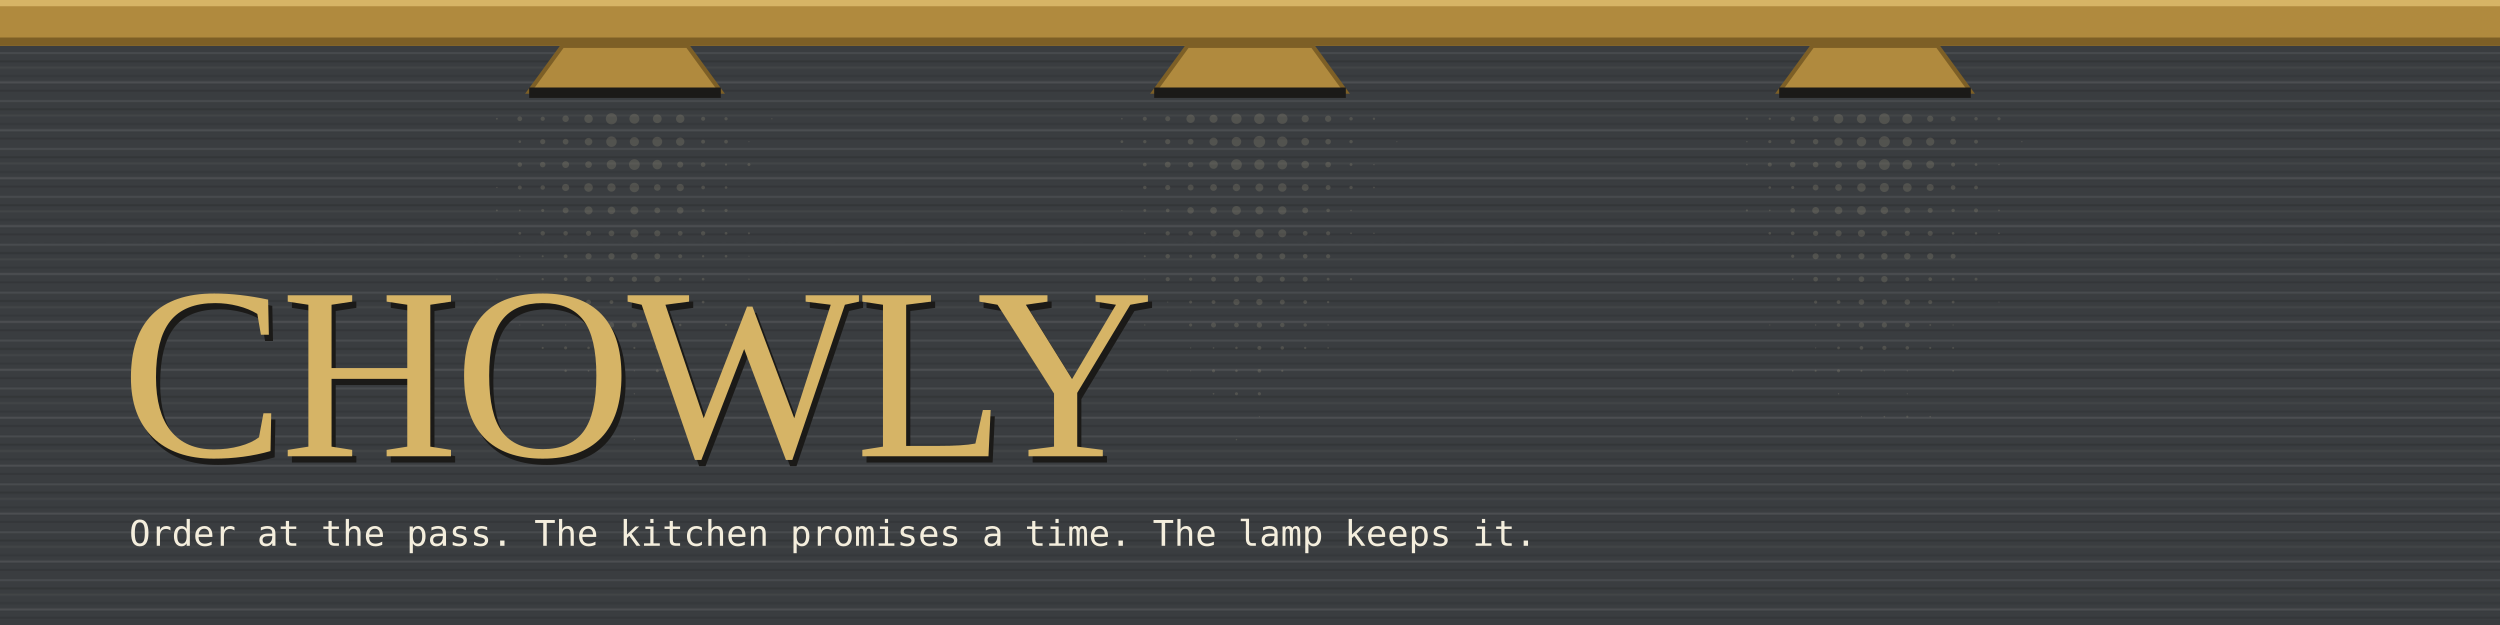
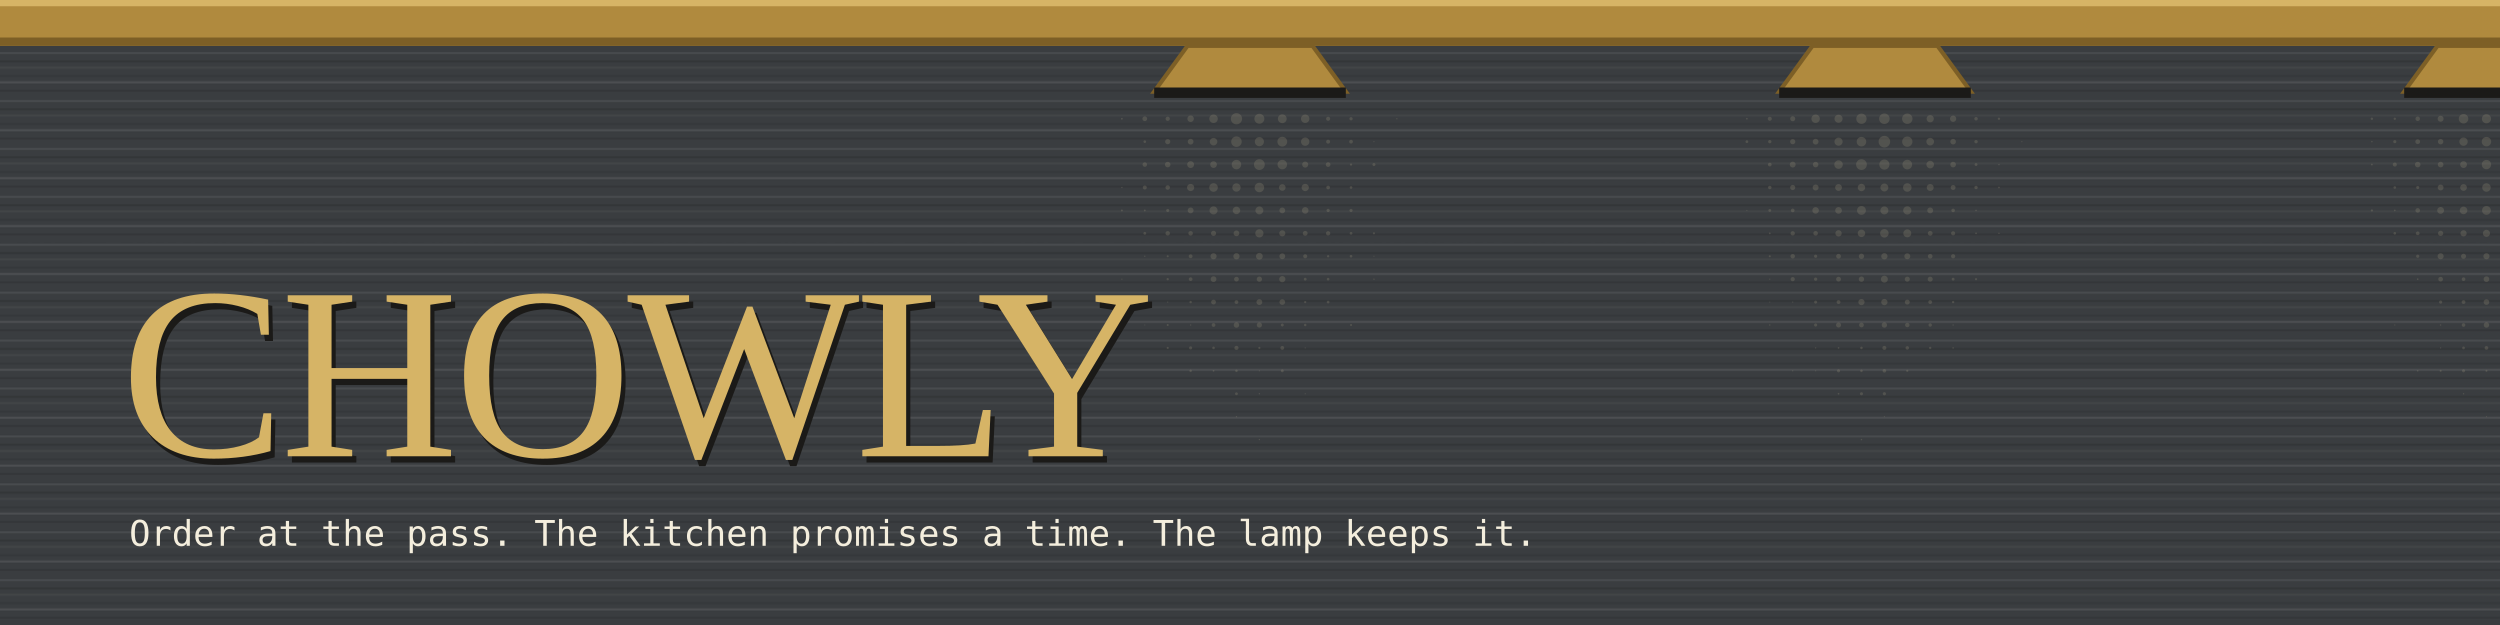
<svg xmlns="http://www.w3.org/2000/svg" viewBox="0 0 1200 300" width="1200" height="300" role="img" aria-labelledby="t d">
  <style>
  .pool { fill: #b8ad90; fill-opacity: 0.2; animation: warm 7s ease-in-out infinite alternate; }
  .p2 { animation-delay: -2.3s; } .p3 { animation-delay: -4.6s; }
  @keyframes warm { from { fill: #b8ad90; fill-opacity: 0.2; } to { fill: #f2a93b; fill-opacity: 0.6; } }
  @media (prefers-reduced-motion: reduce) { .pool { animation: none; fill: #f2a93b; fill-opacity: 0.55; } }
  .name { font-family: Fraunces, Georgia, "Times New Roman", serif; font-size: 118px; font-weight: 500; letter-spacing: -2px; }
  .line { font-family: "IBM Plex Mono", Menlo, Consolas, monospace; font-size: 17px; }
</style>
  <defs>
    <pattern id="steel" width="320" height="23" patternUnits="userSpaceOnUse">
      <rect width="320" height="23" fill="#3a3d40" />
      <path d="M0 2.5H320" stroke="#fff" stroke-opacity="0.07" />
      <path d="M0 6.5H320" stroke="#000" stroke-opacity="0.12" />
      <path d="M0 9.5H320" stroke="#fff" stroke-opacity="0.04" />
      <path d="M0 13.5H320" stroke="#000" stroke-opacity="0.08" />
      <path d="M0 16.5H320" stroke="#fff" stroke-opacity="0.09" />
      <path d="M0 20.5H320" stroke="#000" stroke-opacity="0.1" />
    </pattern>
  </defs>
  <rect width="1200" height="300" fill="url(#steel)" />
  <rect y="0" width="1200" height="22" fill="#b08a3e" />
  <rect y="0" width="1200" height="3" fill="#d6b466" />
  <rect y="18" width="1200" height="4" fill="#7d5f26" />
-   <path d="M 270 22 L 330 22 L 346 44 L 254 44 Z" fill="#b08a3e" stroke="#7d5f26" stroke-width="2" />
-   <rect x="254" y="42" width="92" height="5" fill="#1b1a18" />
-   <g class="pool p1">
-     <circle cx="238.5" cy="57.0" r="0.45" />
-     <circle cx="249.5" cy="57.0" r="1.14" />
-     <circle cx="260.5" cy="57.0" r="1.02" />
-     <circle cx="271.5" cy="57.0" r="1.56" />
-     <circle cx="282.5" cy="57.0" r="2.04" />
-     <circle cx="293.5" cy="57.0" r="2.70" />
-     <circle cx="304.5" cy="57.0" r="2.39" />
-     <circle cx="315.5" cy="57.0" r="2.11" />
-     <circle cx="326.5" cy="57.0" r="2.02" />
-     <circle cx="337.5" cy="57.0" r="0.98" />
-     <circle cx="348.5" cy="57.0" r="0.79" />
-     <circle cx="370.5" cy="57.0" r="0.31" />
-     <circle cx="249.5" cy="68.0" r="0.64" />
-     <circle cx="260.5" cy="68.0" r="1.24" />
-     <circle cx="271.5" cy="68.0" r="1.38" />
-     <circle cx="282.5" cy="68.0" r="1.81" />
-     <circle cx="293.5" cy="68.0" r="2.52" />
-     <circle cx="304.5" cy="68.0" r="2.19" />
-     <circle cx="315.5" cy="68.0" r="2.35" />
-     <circle cx="326.5" cy="68.0" r="2.00" />
-     <circle cx="337.5" cy="68.0" r="0.95" />
-     <circle cx="348.5" cy="68.0" r="0.90" />
-     <circle cx="359.5" cy="68.0" r="0.29" />
-     <circle cx="249.5" cy="79.0" r="1.08" />
-     <circle cx="260.5" cy="79.0" r="1.33" />
-     <circle cx="271.5" cy="79.0" r="1.66" />
-     <circle cx="282.5" cy="79.0" r="1.61" />
-     <circle cx="293.5" cy="79.0" r="2.27" />
-     <circle cx="304.5" cy="79.0" r="2.59" />
-     <circle cx="315.5" cy="79.0" r="2.28" />
-     <circle cx="326.5" cy="79.0" r="1.46" />
-     <circle cx="337.5" cy="79.0" r="1.13" />
-     <circle cx="348.5" cy="79.0" r="0.53" />
-     <circle cx="359.5" cy="79.0" r="0.72" />
-     <circle cx="238.5" cy="90.0" r="0.33" />
-     <circle cx="249.5" cy="90.0" r="0.96" />
-     <circle cx="260.5" cy="90.0" r="1.08" />
-     <circle cx="271.5" cy="90.0" r="1.73" />
-     <circle cx="282.5" cy="90.0" r="2.06" />
-     <circle cx="293.5" cy="90.0" r="2.00" />
-     <circle cx="304.5" cy="90.0" r="2.28" />
-     <circle cx="315.5" cy="90.0" r="1.59" />
-     <circle cx="326.5" cy="90.0" r="1.75" />
-     <circle cx="337.5" cy="90.0" r="0.90" />
-     <circle cx="348.5" cy="90.0" r="0.64" />
-     <circle cx="238.5" cy="101.0" r="0.46" />
-     <circle cx="249.5" cy="101.0" r="0.45" />
-     <circle cx="260.5" cy="101.0" r="0.74" />
-     <circle cx="271.5" cy="101.0" r="1.40" />
-     <circle cx="282.5" cy="101.0" r="1.93" />
-     <circle cx="293.5" cy="101.0" r="1.80" />
-     <circle cx="304.5" cy="101.0" r="1.90" />
-     <circle cx="315.5" cy="101.0" r="1.39" />
-     <circle cx="326.5" cy="101.0" r="1.58" />
-     <circle cx="337.5" cy="101.0" r="0.78" />
-     <circle cx="348.5" cy="101.0" r="0.76" />
-     <circle cx="249.5" cy="112.0" r="0.67" />
-     <circle cx="260.5" cy="112.0" r="1.07" />
-     <circle cx="271.5" cy="112.0" r="1.09" />
-     <circle cx="282.5" cy="112.0" r="1.23" />
-     <circle cx="293.5" cy="112.0" r="1.38" />
-     <circle cx="304.5" cy="112.0" r="1.97" />
-     <circle cx="315.5" cy="112.0" r="1.47" />
-     <circle cx="326.5" cy="112.0" r="1.16" />
-     <circle cx="337.5" cy="112.0" r="1.04" />
-     <circle cx="348.5" cy="112.0" r="0.66" />
-     <circle cx="359.5" cy="112.0" r="0.50" />
-     <circle cx="249.5" cy="123.0" r="0.33" />
-     <circle cx="260.5" cy="123.0" r="0.48" />
-     <circle cx="271.5" cy="123.0" r="0.92" />
-     <circle cx="282.5" cy="123.0" r="1.48" />
-     <circle cx="293.5" cy="123.0" r="1.51" />
-     <circle cx="304.5" cy="123.0" r="1.63" />
-     <circle cx="315.5" cy="123.0" r="1.40" />
-     <circle cx="326.5" cy="123.0" r="0.97" />
-     <circle cx="337.5" cy="123.0" r="0.55" />
-     <circle cx="348.5" cy="123.0" r="0.63" />
-     <circle cx="359.5" cy="123.0" r="0.27" />
-     <circle cx="238.5" cy="134.0" r="0.29" />
-     <circle cx="260.5" cy="134.0" r="0.55" />
-     <circle cx="271.5" cy="134.0" r="0.89" />
-     <circle cx="282.5" cy="134.0" r="1.38" />
-     <circle cx="293.5" cy="134.0" r="1.14" />
-     <circle cx="304.5" cy="134.0" r="1.27" />
-     <circle cx="315.5" cy="134.0" r="1.50" />
-     <circle cx="326.5" cy="134.0" r="0.68" />
-     <circle cx="337.5" cy="134.0" r="0.64" />
-     <circle cx="359.5" cy="134.0" r="0.34" />
-     <circle cx="260.5" cy="145.0" r="0.29" />
-     <circle cx="271.5" cy="145.0" r="0.58" />
-     <circle cx="282.5" cy="145.0" r="1.16" />
-     <circle cx="293.5" cy="145.0" r="0.91" />
-     <circle cx="304.5" cy="145.0" r="1.40" />
-     <circle cx="315.5" cy="145.0" r="1.36" />
-     <circle cx="326.5" cy="145.0" r="0.53" />
-     <circle cx="337.5" cy="145.0" r="0.65" />
-     <circle cx="249.5" cy="156.0" r="0.26" />
-     <circle cx="260.5" cy="156.0" r="0.49" />
-     <circle cx="271.5" cy="156.0" r="0.33" />
-     <circle cx="282.5" cy="156.0" r="0.90" />
-     <circle cx="293.5" cy="156.0" r="1.31" />
-     <circle cx="304.5" cy="156.0" r="1.25" />
-     <circle cx="315.5" cy="156.0" r="0.71" />
-     <circle cx="326.5" cy="156.0" r="0.60" />
-     <circle cx="348.5" cy="156.0" r="0.49" />
-     <circle cx="260.5" cy="167.0" r="0.51" />
-     <circle cx="271.5" cy="167.0" r="0.75" />
-     <circle cx="282.5" cy="167.0" r="0.63" />
-     <circle cx="293.5" cy="167.0" r="0.99" />
-     <circle cx="304.5" cy="167.0" r="0.52" />
-     <circle cx="315.5" cy="167.0" r="0.92" />
-     <circle cx="326.5" cy="167.0" r="0.28" />
-     <circle cx="271.5" cy="178.0" r="0.59" />
-     <circle cx="282.5" cy="178.0" r="0.43" />
-     <circle cx="293.5" cy="178.0" r="0.60" />
-     <circle cx="304.5" cy="178.0" r="0.27" />
-     <circle cx="315.5" cy="178.0" r="0.69" />
-     <circle cx="293.5" cy="189.0" r="0.68" />
-     <circle cx="304.5" cy="189.0" r="0.33" />
-     <circle cx="326.5" cy="189.0" r="0.28" />
-     <circle cx="293.5" cy="200.0" r="0.33" />
-     <circle cx="304.5" cy="211.0" r="0.32" />
-   </g>
  <path d="M 570 22 L 630 22 L 646 44 L 554 44 Z" fill="#b08a3e" stroke="#7d5f26" stroke-width="2" />
  <rect x="554" y="42" width="92" height="5" fill="#1b1a18" />
-   <g class="pool p2">
-     <circle cx="538.5" cy="57.0" r="0.41" />
-     <circle cx="549.5" cy="57.0" r="0.97" />
-     <circle cx="560.5" cy="57.0" r="1.21" />
-     <circle cx="571.5" cy="57.0" r="2.02" />
-     <circle cx="582.5" cy="57.0" r="1.94" />
-     <circle cx="593.5" cy="57.0" r="2.48" />
-     <circle cx="604.5" cy="57.0" r="2.53" />
-     <circle cx="615.5" cy="57.0" r="2.50" />
-     <circle cx="626.5" cy="57.0" r="1.74" />
-     <circle cx="637.5" cy="57.0" r="1.51" />
-     <circle cx="648.5" cy="57.0" r="0.84" />
-     <circle cx="659.5" cy="57.0" r="0.56" />
-     <circle cx="538.5" cy="68.0" r="0.66" />
-     <circle cx="549.5" cy="68.0" r="0.80" />
-     <circle cx="560.5" cy="68.0" r="1.25" />
-     <circle cx="571.5" cy="68.0" r="1.39" />
-     <circle cx="582.5" cy="68.0" r="1.95" />
-     <circle cx="593.5" cy="68.0" r="2.29" />
-     <circle cx="604.5" cy="68.0" r="2.78" />
-     <circle cx="615.5" cy="68.0" r="2.47" />
-     <circle cx="626.5" cy="68.0" r="1.84" />
-     <circle cx="637.5" cy="68.0" r="1.34" />
-     <circle cx="648.5" cy="68.0" r="0.82" />
-     <circle cx="670.5" cy="68.0" r="0.28" />
-     <circle cx="549.5" cy="79.0" r="0.89" />
-     <circle cx="560.5" cy="79.0" r="1.41" />
-     <circle cx="571.5" cy="79.0" r="1.33" />
-     <circle cx="582.5" cy="79.0" r="2.04" />
-     <circle cx="593.5" cy="79.0" r="2.58" />
-     <circle cx="604.5" cy="79.0" r="2.43" />
-     <circle cx="615.5" cy="79.0" r="2.31" />
-     <circle cx="626.5" cy="79.0" r="1.82" />
-     <circle cx="637.5" cy="79.0" r="1.35" />
-     <circle cx="648.5" cy="79.0" r="0.69" />
-     <circle cx="659.5" cy="79.0" r="0.36" />
-     <circle cx="549.5" cy="90.0" r="0.84" />
-     <circle cx="560.5" cy="90.0" r="1.23" />
-     <circle cx="571.5" cy="90.0" r="1.43" />
-     <circle cx="582.5" cy="90.0" r="1.64" />
-     <circle cx="593.5" cy="90.0" r="1.78" />
-     <circle cx="604.5" cy="90.0" r="1.90" />
-     <circle cx="615.5" cy="90.0" r="2.04" />
-     <circle cx="626.5" cy="90.0" r="1.67" />
-     <circle cx="637.5" cy="90.0" r="1.18" />
-     <circle cx="648.5" cy="90.0" r="0.82" />
-     <circle cx="659.5" cy="90.0" r="0.43" />
-     <circle cx="538.5" cy="101.0" r="0.27" />
-     <circle cx="549.5" cy="101.0" r="0.68" />
-     <circle cx="560.5" cy="101.0" r="0.89" />
-     <circle cx="571.5" cy="101.0" r="1.57" />
-     <circle cx="582.5" cy="101.0" r="1.61" />
-     <circle cx="593.5" cy="101.0" r="2.12" />
-     <circle cx="604.5" cy="101.0" r="1.91" />
-     <circle cx="615.5" cy="101.0" r="1.97" />
-     <circle cx="626.5" cy="101.0" r="1.41" />
-     <circle cx="637.5" cy="101.0" r="0.86" />
-     <circle cx="648.5" cy="101.0" r="0.39" />
-     <circle cx="549.5" cy="112.0" r="0.45" />
-     <circle cx="560.5" cy="112.0" r="1.04" />
-     <circle cx="571.5" cy="112.0" r="1.10" />
-     <circle cx="582.5" cy="112.0" r="1.53" />
-     <circle cx="593.5" cy="112.0" r="1.79" />
-     <circle cx="604.5" cy="112.0" r="2.04" />
-     <circle cx="615.5" cy="112.0" r="1.91" />
-     <circle cx="626.5" cy="112.0" r="1.15" />
-     <circle cx="637.5" cy="112.0" r="0.99" />
-     <circle cx="648.5" cy="112.0" r="0.44" />
-     <circle cx="659.5" cy="112.0" r="0.36" />
-     <circle cx="549.5" cy="123.0" r="0.48" />
-     <circle cx="560.5" cy="123.0" r="1.08" />
-     <circle cx="571.5" cy="123.0" r="0.77" />
-     <circle cx="582.5" cy="123.0" r="1.15" />
-     <circle cx="593.5" cy="123.0" r="1.28" />
-     <circle cx="604.5" cy="123.0" r="1.52" />
-     <circle cx="615.5" cy="123.0" r="1.43" />
-     <circle cx="626.5" cy="123.0" r="1.12" />
-     <circle cx="637.5" cy="123.0" r="1.01" />
-     <circle cx="549.5" cy="134.0" r="0.30" />
-     <circle cx="560.5" cy="134.0" r="1.01" />
-     <circle cx="571.5" cy="134.0" r="0.79" />
-     <circle cx="582.5" cy="134.0" r="1.16" />
-     <circle cx="593.5" cy="134.0" r="1.29" />
-     <circle cx="604.5" cy="134.0" r="1.67" />
-     <circle cx="615.5" cy="134.0" r="1.22" />
-     <circle cx="626.5" cy="134.0" r="1.21" />
-     <circle cx="637.5" cy="134.0" r="0.69" />
-     <circle cx="648.5" cy="134.0" r="0.52" />
-     <circle cx="549.5" cy="145.0" r="0.26" />
+   <g class="pool p1">
+     <circle cx="538.5" cy="57.0" r="0.45" />
+     <circle cx="549.5" cy="57.0" r="1.14" />
+     <circle cx="560.5" cy="57.0" r="1.02" />
+     <circle cx="571.5" cy="57.0" r="1.56" />
+     <circle cx="582.5" cy="57.0" r="2.04" />
+     <circle cx="593.5" cy="57.0" r="2.70" />
+     <circle cx="604.5" cy="57.0" r="2.39" />
+     <circle cx="615.5" cy="57.0" r="2.11" />
+     <circle cx="626.5" cy="57.0" r="2.02" />
+     <circle cx="637.5" cy="57.0" r="0.98" />
+     <circle cx="648.5" cy="57.0" r="0.79" />
+     <circle cx="670.5" cy="57.0" r="0.31" />
+     <circle cx="549.5" cy="68.0" r="0.64" />
+     <circle cx="560.5" cy="68.0" r="1.24" />
+     <circle cx="571.5" cy="68.0" r="1.38" />
+     <circle cx="582.5" cy="68.0" r="1.81" />
+     <circle cx="593.5" cy="68.0" r="2.52" />
+     <circle cx="604.5" cy="68.0" r="2.19" />
+     <circle cx="615.5" cy="68.0" r="2.35" />
+     <circle cx="626.5" cy="68.0" r="2.00" />
+     <circle cx="637.5" cy="68.0" r="0.95" />
+     <circle cx="648.5" cy="68.0" r="0.90" />
+     <circle cx="659.5" cy="68.0" r="0.29" />
+     <circle cx="549.5" cy="79.0" r="1.08" />
+     <circle cx="560.5" cy="79.0" r="1.33" />
+     <circle cx="571.5" cy="79.0" r="1.66" />
+     <circle cx="582.5" cy="79.0" r="1.61" />
+     <circle cx="593.5" cy="79.0" r="2.27" />
+     <circle cx="604.5" cy="79.0" r="2.59" />
+     <circle cx="615.5" cy="79.0" r="2.28" />
+     <circle cx="626.5" cy="79.0" r="1.46" />
+     <circle cx="637.5" cy="79.0" r="1.13" />
+     <circle cx="648.5" cy="79.0" r="0.53" />
+     <circle cx="659.5" cy="79.0" r="0.72" />
+     <circle cx="538.5" cy="90.0" r="0.33" />
+     <circle cx="549.5" cy="90.0" r="0.96" />
+     <circle cx="560.5" cy="90.0" r="1.08" />
+     <circle cx="571.5" cy="90.0" r="1.73" />
+     <circle cx="582.5" cy="90.0" r="2.06" />
+     <circle cx="593.5" cy="90.0" r="2.00" />
+     <circle cx="604.5" cy="90.0" r="2.28" />
+     <circle cx="615.5" cy="90.0" r="1.59" />
+     <circle cx="626.5" cy="90.0" r="1.75" />
+     <circle cx="637.5" cy="90.0" r="0.90" />
+     <circle cx="648.5" cy="90.0" r="0.64" />
+     <circle cx="538.5" cy="101.0" r="0.46" />
+     <circle cx="549.5" cy="101.0" r="0.45" />
+     <circle cx="560.5" cy="101.0" r="0.74" />
+     <circle cx="571.5" cy="101.0" r="1.40" />
+     <circle cx="582.5" cy="101.0" r="1.93" />
+     <circle cx="593.5" cy="101.0" r="1.80" />
+     <circle cx="604.5" cy="101.0" r="1.90" />
+     <circle cx="615.5" cy="101.0" r="1.39" />
+     <circle cx="626.5" cy="101.0" r="1.58" />
+     <circle cx="637.5" cy="101.0" r="0.78" />
+     <circle cx="648.5" cy="101.0" r="0.76" />
+     <circle cx="549.5" cy="112.0" r="0.67" />
+     <circle cx="560.5" cy="112.0" r="1.07" />
+     <circle cx="571.5" cy="112.0" r="1.09" />
+     <circle cx="582.5" cy="112.0" r="1.23" />
+     <circle cx="593.5" cy="112.0" r="1.38" />
+     <circle cx="604.5" cy="112.0" r="1.97" />
+     <circle cx="615.5" cy="112.0" r="1.47" />
+     <circle cx="626.5" cy="112.0" r="1.16" />
+     <circle cx="637.5" cy="112.0" r="1.04" />
+     <circle cx="648.5" cy="112.0" r="0.66" />
+     <circle cx="659.5" cy="112.0" r="0.50" />
+     <circle cx="549.5" cy="123.0" r="0.33" />
+     <circle cx="560.5" cy="123.0" r="0.48" />
+     <circle cx="571.5" cy="123.0" r="0.92" />
+     <circle cx="582.5" cy="123.0" r="1.48" />
+     <circle cx="593.5" cy="123.0" r="1.51" />
+     <circle cx="604.5" cy="123.0" r="1.63" />
+     <circle cx="615.5" cy="123.0" r="1.40" />
+     <circle cx="626.5" cy="123.0" r="0.97" />
+     <circle cx="637.5" cy="123.0" r="0.55" />
+     <circle cx="648.5" cy="123.0" r="0.63" />
+     <circle cx="659.5" cy="123.0" r="0.27" />
+     <circle cx="538.5" cy="134.0" r="0.29" />
+     <circle cx="560.5" cy="134.0" r="0.55" />
+     <circle cx="571.5" cy="134.0" r="0.89" />
+     <circle cx="582.5" cy="134.0" r="1.38" />
+     <circle cx="593.5" cy="134.0" r="1.14" />
+     <circle cx="604.5" cy="134.0" r="1.27" />
+     <circle cx="615.5" cy="134.0" r="1.50" />
+     <circle cx="626.5" cy="134.0" r="0.68" />
+     <circle cx="637.5" cy="134.0" r="0.64" />
+     <circle cx="659.5" cy="134.0" r="0.34" />
    <circle cx="560.5" cy="145.0" r="0.29" />
-     <circle cx="571.5" cy="145.0" r="0.72" />
-     <circle cx="582.5" cy="145.0" r="0.93" />
-     <circle cx="593.5" cy="145.0" r="1.50" />
-     <circle cx="604.5" cy="145.0" r="1.52" />
-     <circle cx="615.5" cy="145.0" r="1.19" />
-     <circle cx="626.5" cy="145.0" r="0.92" />
-     <circle cx="637.5" cy="145.0" r="0.56" />
-     <circle cx="549.5" cy="156.0" r="0.35" />
-     <circle cx="571.5" cy="156.0" r="0.76" />
-     <circle cx="582.5" cy="156.0" r="1.21" />
-     <circle cx="593.5" cy="156.0" r="1.14" />
-     <circle cx="604.5" cy="156.0" r="1.29" />
-     <circle cx="615.5" cy="156.0" r="1.07" />
-     <circle cx="626.5" cy="156.0" r="0.82" />
-     <circle cx="637.5" cy="156.0" r="0.33" />
-     <circle cx="571.5" cy="167.0" r="0.32" />
-     <circle cx="582.5" cy="167.0" r="0.41" />
-     <circle cx="593.5" cy="167.0" r="0.61" />
-     <circle cx="604.5" cy="167.0" r="0.96" />
-     <circle cx="615.5" cy="167.0" r="0.84" />
-     <circle cx="626.5" cy="167.0" r="0.56" />
-     <circle cx="637.5" cy="167.0" r="0.38" />
-     <circle cx="560.5" cy="178.0" r="0.31" />
-     <circle cx="571.5" cy="178.0" r="0.27" />
-     <circle cx="582.5" cy="178.0" r="0.75" />
-     <circle cx="593.5" cy="178.0" r="0.61" />
-     <circle cx="604.5" cy="178.0" r="0.86" />
-     <circle cx="615.5" cy="178.0" r="0.52" />
-     <circle cx="582.5" cy="189.0" r="0.42" />
-     <circle cx="593.5" cy="189.0" r="0.74" />
-     <circle cx="604.5" cy="189.0" r="0.77" />
-     <circle cx="604.5" cy="200.0" r="0.27" />
-     <circle cx="593.5" cy="211.0" r="0.37" />
+     <circle cx="571.5" cy="145.0" r="0.58" />
+     <circle cx="582.5" cy="145.0" r="1.16" />
+     <circle cx="593.5" cy="145.0" r="0.91" />
+     <circle cx="604.5" cy="145.0" r="1.40" />
+     <circle cx="615.5" cy="145.0" r="1.36" />
+     <circle cx="626.5" cy="145.0" r="0.53" />
+     <circle cx="637.5" cy="145.0" r="0.65" />
+     <circle cx="549.5" cy="156.0" r="0.26" />
+     <circle cx="560.5" cy="156.0" r="0.49" />
+     <circle cx="571.5" cy="156.0" r="0.33" />
+     <circle cx="582.5" cy="156.0" r="0.90" />
+     <circle cx="593.5" cy="156.0" r="1.31" />
+     <circle cx="604.5" cy="156.0" r="1.25" />
+     <circle cx="615.5" cy="156.0" r="0.71" />
+     <circle cx="626.5" cy="156.0" r="0.60" />
+     <circle cx="648.5" cy="156.0" r="0.49" />
+     <circle cx="560.5" cy="167.0" r="0.51" />
+     <circle cx="571.5" cy="167.0" r="0.75" />
+     <circle cx="582.5" cy="167.0" r="0.63" />
+     <circle cx="593.5" cy="167.0" r="0.99" />
+     <circle cx="604.5" cy="167.0" r="0.52" />
+     <circle cx="615.5" cy="167.0" r="0.92" />
+     <circle cx="626.5" cy="167.0" r="0.28" />
+     <circle cx="571.5" cy="178.0" r="0.59" />
+     <circle cx="582.5" cy="178.0" r="0.43" />
+     <circle cx="593.5" cy="178.0" r="0.60" />
+     <circle cx="604.5" cy="178.0" r="0.27" />
+     <circle cx="615.5" cy="178.0" r="0.69" />
+     <circle cx="593.5" cy="189.0" r="0.68" />
+     <circle cx="604.5" cy="189.0" r="0.33" />
+     <circle cx="626.5" cy="189.0" r="0.28" />
+     <circle cx="593.5" cy="200.0" r="0.33" />
+     <circle cx="604.5" cy="211.0" r="0.32" />
  </g>
  <path d="M 870 22 L 930 22 L 946 44 L 854 44 Z" fill="#b08a3e" stroke="#7d5f26" stroke-width="2" />
  <rect x="854" y="42" width="92" height="5" fill="#1b1a18" />
+   <g class="pool p2">
+     <circle cx="838.5" cy="57.0" r="0.41" />
+     <circle cx="849.5" cy="57.0" r="0.97" />
+     <circle cx="860.5" cy="57.0" r="1.21" />
+     <circle cx="871.5" cy="57.0" r="2.02" />
+     <circle cx="882.5" cy="57.0" r="1.94" />
+     <circle cx="893.5" cy="57.0" r="2.48" />
+     <circle cx="904.5" cy="57.0" r="2.53" />
+     <circle cx="915.5" cy="57.0" r="2.50" />
+     <circle cx="926.5" cy="57.0" r="1.74" />
+     <circle cx="937.5" cy="57.0" r="1.51" />
+     <circle cx="948.5" cy="57.0" r="0.84" />
+     <circle cx="959.5" cy="57.0" r="0.56" />
+     <circle cx="838.5" cy="68.0" r="0.66" />
+     <circle cx="849.5" cy="68.0" r="0.80" />
+     <circle cx="860.5" cy="68.0" r="1.25" />
+     <circle cx="871.5" cy="68.0" r="1.39" />
+     <circle cx="882.5" cy="68.0" r="1.95" />
+     <circle cx="893.5" cy="68.0" r="2.29" />
+     <circle cx="904.5" cy="68.0" r="2.78" />
+     <circle cx="915.5" cy="68.0" r="2.47" />
+     <circle cx="926.5" cy="68.0" r="1.84" />
+     <circle cx="937.5" cy="68.0" r="1.34" />
+     <circle cx="948.5" cy="68.0" r="0.82" />
+     <circle cx="970.5" cy="68.0" r="0.28" />
+     <circle cx="849.5" cy="79.0" r="0.89" />
+     <circle cx="860.5" cy="79.0" r="1.41" />
+     <circle cx="871.5" cy="79.0" r="1.33" />
+     <circle cx="882.5" cy="79.0" r="2.04" />
+     <circle cx="893.5" cy="79.0" r="2.58" />
+     <circle cx="904.5" cy="79.0" r="2.43" />
+     <circle cx="915.5" cy="79.0" r="2.31" />
+     <circle cx="926.5" cy="79.0" r="1.82" />
+     <circle cx="937.5" cy="79.0" r="1.35" />
+     <circle cx="948.5" cy="79.0" r="0.69" />
+     <circle cx="959.5" cy="79.0" r="0.36" />
+     <circle cx="849.5" cy="90.0" r="0.84" />
+     <circle cx="860.5" cy="90.0" r="1.23" />
+     <circle cx="871.5" cy="90.0" r="1.43" />
+     <circle cx="882.5" cy="90.0" r="1.64" />
+     <circle cx="893.5" cy="90.0" r="1.78" />
+     <circle cx="904.5" cy="90.0" r="1.90" />
+     <circle cx="915.5" cy="90.0" r="2.04" />
+     <circle cx="926.5" cy="90.0" r="1.67" />
+     <circle cx="937.5" cy="90.0" r="1.18" />
+     <circle cx="948.5" cy="90.0" r="0.82" />
+     <circle cx="959.5" cy="90.0" r="0.43" />
+     <circle cx="838.5" cy="101.0" r="0.27" />
+     <circle cx="849.5" cy="101.0" r="0.68" />
+     <circle cx="860.5" cy="101.0" r="0.89" />
+     <circle cx="871.5" cy="101.0" r="1.57" />
+     <circle cx="882.5" cy="101.0" r="1.61" />
+     <circle cx="893.5" cy="101.0" r="2.12" />
+     <circle cx="904.5" cy="101.0" r="1.91" />
+     <circle cx="915.5" cy="101.0" r="1.97" />
+     <circle cx="926.5" cy="101.0" r="1.41" />
+     <circle cx="937.5" cy="101.0" r="0.86" />
+     <circle cx="948.5" cy="101.0" r="0.39" />
+     <circle cx="849.5" cy="112.0" r="0.45" />
+     <circle cx="860.5" cy="112.0" r="1.04" />
+     <circle cx="871.5" cy="112.0" r="1.10" />
+     <circle cx="882.5" cy="112.0" r="1.53" />
+     <circle cx="893.5" cy="112.0" r="1.79" />
+     <circle cx="904.5" cy="112.0" r="2.04" />
+     <circle cx="915.5" cy="112.0" r="1.91" />
+     <circle cx="926.5" cy="112.0" r="1.15" />
+     <circle cx="937.5" cy="112.0" r="0.99" />
+     <circle cx="948.5" cy="112.0" r="0.44" />
+     <circle cx="959.5" cy="112.0" r="0.36" />
+     <circle cx="849.5" cy="123.0" r="0.48" />
+     <circle cx="860.5" cy="123.0" r="1.08" />
+     <circle cx="871.5" cy="123.0" r="0.77" />
+     <circle cx="882.5" cy="123.0" r="1.15" />
+     <circle cx="893.5" cy="123.0" r="1.28" />
+     <circle cx="904.5" cy="123.0" r="1.52" />
+     <circle cx="915.5" cy="123.0" r="1.43" />
+     <circle cx="926.5" cy="123.0" r="1.12" />
+     <circle cx="937.5" cy="123.0" r="1.01" />
+     <circle cx="849.5" cy="134.0" r="0.30" />
+     <circle cx="860.5" cy="134.0" r="1.01" />
+     <circle cx="871.5" cy="134.0" r="0.79" />
+     <circle cx="882.5" cy="134.0" r="1.16" />
+     <circle cx="893.5" cy="134.0" r="1.29" />
+     <circle cx="904.5" cy="134.0" r="1.67" />
+     <circle cx="915.5" cy="134.0" r="1.22" />
+     <circle cx="926.5" cy="134.0" r="1.21" />
+     <circle cx="937.5" cy="134.0" r="0.69" />
+     <circle cx="948.5" cy="134.0" r="0.52" />
+     <circle cx="849.5" cy="145.0" r="0.26" />
+     <circle cx="860.5" cy="145.0" r="0.29" />
+     <circle cx="871.5" cy="145.0" r="0.72" />
+     <circle cx="882.5" cy="145.0" r="0.93" />
+     <circle cx="893.5" cy="145.0" r="1.50" />
+     <circle cx="904.5" cy="145.0" r="1.52" />
+     <circle cx="915.5" cy="145.0" r="1.19" />
+     <circle cx="926.5" cy="145.0" r="0.92" />
+     <circle cx="937.5" cy="145.0" r="0.56" />
+     <circle cx="849.5" cy="156.0" r="0.35" />
+     <circle cx="871.5" cy="156.0" r="0.76" />
+     <circle cx="882.5" cy="156.0" r="1.21" />
+     <circle cx="893.5" cy="156.0" r="1.14" />
+     <circle cx="904.5" cy="156.0" r="1.29" />
+     <circle cx="915.5" cy="156.0" r="1.07" />
+     <circle cx="926.5" cy="156.0" r="0.82" />
+     <circle cx="937.5" cy="156.0" r="0.33" />
+     <circle cx="871.5" cy="167.0" r="0.32" />
+     <circle cx="882.5" cy="167.0" r="0.41" />
+     <circle cx="893.5" cy="167.0" r="0.61" />
+     <circle cx="904.5" cy="167.0" r="0.96" />
+     <circle cx="915.5" cy="167.0" r="0.84" />
+     <circle cx="926.5" cy="167.0" r="0.56" />
+     <circle cx="937.5" cy="167.0" r="0.38" />
+     <circle cx="860.5" cy="178.0" r="0.31" />
+     <circle cx="871.5" cy="178.0" r="0.27" />
+     <circle cx="882.5" cy="178.0" r="0.75" />
+     <circle cx="893.5" cy="178.0" r="0.61" />
+     <circle cx="904.5" cy="178.0" r="0.86" />
+     <circle cx="915.5" cy="178.0" r="0.52" />
+     <circle cx="882.5" cy="189.0" r="0.42" />
+     <circle cx="893.5" cy="189.0" r="0.74" />
+     <circle cx="904.5" cy="189.0" r="0.77" />
+     <circle cx="904.5" cy="200.0" r="0.27" />
+     <circle cx="893.5" cy="211.0" r="0.37" />
+   </g>
+   <path d="M 1170 22 L 1230 22 L 1246 44 L 1154 44 Z" fill="#b08a3e" stroke="#7d5f26" stroke-width="2" />
+   <rect x="1154" y="42" width="92" height="5" fill="#1b1a18" />
  <g class="pool p3">
-     <circle cx="838.5" cy="57.0" r="0.58" />
-     <circle cx="849.5" cy="57.0" r="0.55" />
-     <circle cx="860.5" cy="57.0" r="1.08" />
-     <circle cx="871.5" cy="57.0" r="1.43" />
-     <circle cx="882.5" cy="57.0" r="2.28" />
-     <circle cx="893.5" cy="57.0" r="2.20" />
-     <circle cx="904.5" cy="57.0" r="2.61" />
-     <circle cx="915.5" cy="57.0" r="2.38" />
-     <circle cx="926.5" cy="57.0" r="1.49" />
-     <circle cx="937.5" cy="57.0" r="1.20" />
-     <circle cx="948.5" cy="57.0" r="0.84" />
-     <circle cx="959.5" cy="57.0" r="0.77" />
-     <circle cx="838.5" cy="68.0" r="0.36" />
-     <circle cx="849.5" cy="68.0" r="0.75" />
-     <circle cx="860.5" cy="68.0" r="1.15" />
-     <circle cx="871.5" cy="68.0" r="1.31" />
-     <circle cx="882.5" cy="68.0" r="2.00" />
-     <circle cx="893.5" cy="68.0" r="2.27" />
-     <circle cx="904.5" cy="68.0" r="2.62" />
-     <circle cx="915.5" cy="68.0" r="2.23" />
-     <circle cx="926.5" cy="68.0" r="1.96" />
-     <circle cx="937.5" cy="68.0" r="1.41" />
-     <circle cx="948.5" cy="68.0" r="0.94" />
-     <circle cx="970.5" cy="68.0" r="0.32" />
-     <circle cx="838.5" cy="79.0" r="0.44" />
-     <circle cx="849.5" cy="79.0" r="0.97" />
-     <circle cx="860.5" cy="79.0" r="1.34" />
-     <circle cx="871.5" cy="79.0" r="1.36" />
-     <circle cx="882.5" cy="79.0" r="1.64" />
-     <circle cx="893.5" cy="79.0" r="2.24" />
-     <circle cx="904.5" cy="79.0" r="2.59" />
-     <circle cx="915.5" cy="79.0" r="2.27" />
-     <circle cx="926.5" cy="79.0" r="1.90" />
-     <circle cx="937.5" cy="79.0" r="0.97" />
-     <circle cx="948.5" cy="79.0" r="0.66" />
-     <circle cx="959.5" cy="79.0" r="0.36" />
-     <circle cx="849.5" cy="90.0" r="0.63" />
-     <circle cx="860.5" cy="90.0" r="0.75" />
-     <circle cx="871.5" cy="90.0" r="1.41" />
-     <circle cx="882.5" cy="90.0" r="1.62" />
-     <circle cx="893.5" cy="90.0" r="2.04" />
-     <circle cx="904.5" cy="90.0" r="2.18" />
-     <circle cx="915.5" cy="90.0" r="2.09" />
-     <circle cx="926.5" cy="90.0" r="1.69" />
-     <circle cx="937.5" cy="90.0" r="1.12" />
-     <circle cx="948.5" cy="90.0" r="0.92" />
-     <circle cx="838.5" cy="101.0" r="0.52" />
-     <circle cx="849.5" cy="101.0" r="0.41" />
-     <circle cx="860.5" cy="101.0" r="1.10" />
-     <circle cx="871.5" cy="101.0" r="1.65" />
-     <circle cx="882.5" cy="101.0" r="1.82" />
-     <circle cx="893.5" cy="101.0" r="2.11" />
-     <circle cx="904.5" cy="101.0" r="1.78" />
-     <circle cx="915.5" cy="101.0" r="1.41" />
-     <circle cx="926.5" cy="101.0" r="1.20" />
-     <circle cx="937.5" cy="101.0" r="0.82" />
-     <circle cx="948.5" cy="101.0" r="0.96" />
-     <circle cx="959.5" cy="101.0" r="0.45" />
-     <circle cx="849.5" cy="112.0" r="0.63" />
-     <circle cx="860.5" cy="112.0" r="0.90" />
-     <circle cx="871.5" cy="112.0" r="1.26" />
-     <circle cx="882.5" cy="112.0" r="1.50" />
-     <circle cx="893.5" cy="112.0" r="1.71" />
-     <circle cx="904.5" cy="112.0" r="1.47" />
-     <circle cx="915.5" cy="112.0" r="1.24" />
-     <circle cx="926.5" cy="112.0" r="1.23" />
-     <circle cx="937.5" cy="112.0" r="0.63" />
-     <circle cx="948.5" cy="112.0" r="0.60" />
-     <circle cx="959.5" cy="112.0" r="0.43" />
-     <circle cx="860.5" cy="123.0" r="0.77" />
-     <circle cx="871.5" cy="123.0" r="1.46" />
-     <circle cx="882.5" cy="123.0" r="1.21" />
-     <circle cx="893.5" cy="123.0" r="1.47" />
-     <circle cx="904.5" cy="123.0" r="1.56" />
-     <circle cx="915.5" cy="123.0" r="1.55" />
-     <circle cx="926.5" cy="123.0" r="1.50" />
-     <circle cx="937.5" cy="123.0" r="1.19" />
-     <circle cx="860.5" cy="134.0" r="0.42" />
-     <circle cx="871.5" cy="134.0" r="1.13" />
-     <circle cx="882.5" cy="134.0" r="0.88" />
-     <circle cx="893.5" cy="134.0" r="1.36" />
-     <circle cx="904.5" cy="134.0" r="1.54" />
-     <circle cx="915.5" cy="134.0" r="0.97" />
-     <circle cx="926.5" cy="134.0" r="0.90" />
-     <circle cx="937.5" cy="134.0" r="0.69" />
-     <circle cx="948.5" cy="134.0" r="0.72" />
-     <circle cx="871.5" cy="145.0" r="0.77" />
-     <circle cx="882.5" cy="145.0" r="0.91" />
-     <circle cx="893.5" cy="145.0" r="1.35" />
-     <circle cx="904.5" cy="145.0" r="1.28" />
-     <circle cx="915.5" cy="145.0" r="1.32" />
-     <circle cx="926.5" cy="145.0" r="0.99" />
-     <circle cx="937.5" cy="145.0" r="0.68" />
-     <circle cx="959.5" cy="145.0" r="0.27" />
-     <circle cx="849.5" cy="156.0" r="0.28" />
-     <circle cx="871.5" cy="156.0" r="0.36" />
-     <circle cx="882.5" cy="156.0" r="0.87" />
-     <circle cx="893.5" cy="156.0" r="1.30" />
-     <circle cx="904.5" cy="156.0" r="1.25" />
-     <circle cx="915.5" cy="156.0" r="1.15" />
-     <circle cx="926.5" cy="156.0" r="0.45" />
-     <circle cx="937.5" cy="156.0" r="0.30" />
-     <circle cx="871.5" cy="167.0" r="0.31" />
-     <circle cx="882.5" cy="167.0" r="0.66" />
-     <circle cx="893.5" cy="167.0" r="0.89" />
-     <circle cx="904.5" cy="167.0" r="1.01" />
-     <circle cx="915.5" cy="167.0" r="0.86" />
-     <circle cx="926.5" cy="167.0" r="0.50" />
-     <circle cx="937.5" cy="167.0" r="0.47" />
-     <circle cx="860.5" cy="178.0" r="0.39" />
-     <circle cx="871.5" cy="178.0" r="0.48" />
-     <circle cx="882.5" cy="178.0" r="0.74" />
-     <circle cx="893.5" cy="178.0" r="0.48" />
-     <circle cx="904.5" cy="178.0" r="0.30" />
-     <circle cx="915.5" cy="178.0" r="0.30" />
-     <circle cx="937.5" cy="178.0" r="0.43" />
-     <circle cx="882.5" cy="189.0" r="0.34" />
-     <circle cx="915.5" cy="189.0" r="0.29" />
-     <circle cx="893.5" cy="200.0" r="0.26" />
-     <circle cx="904.5" cy="200.0" r="0.39" />
-     <circle cx="915.5" cy="200.0" r="0.51" />
-     <circle cx="926.5" cy="200.0" r="0.38" />
+     <circle cx="1138.5" cy="57.0" r="0.58" />
+     <circle cx="1149.5" cy="57.0" r="0.55" />
+     <circle cx="1160.5" cy="57.0" r="1.08" />
+     <circle cx="1171.5" cy="57.0" r="1.43" />
+     <circle cx="1182.5" cy="57.0" r="2.28" />
+     <circle cx="1193.5" cy="57.0" r="2.20" />
+     <circle cx="1204.5" cy="57.0" r="2.61" />
+     <circle cx="1215.5" cy="57.0" r="2.38" />
+     <circle cx="1226.5" cy="57.0" r="1.49" />
+     <circle cx="1237.5" cy="57.0" r="1.20" />
+     <circle cx="1248.5" cy="57.0" r="0.84" />
+     <circle cx="1259.5" cy="57.0" r="0.77" />
+     <circle cx="1138.5" cy="68.0" r="0.36" />
+     <circle cx="1149.5" cy="68.0" r="0.75" />
+     <circle cx="1160.5" cy="68.0" r="1.15" />
+     <circle cx="1171.5" cy="68.0" r="1.31" />
+     <circle cx="1182.5" cy="68.0" r="2.00" />
+     <circle cx="1193.5" cy="68.0" r="2.27" />
+     <circle cx="1204.5" cy="68.0" r="2.62" />
+     <circle cx="1215.5" cy="68.0" r="2.23" />
+     <circle cx="1226.5" cy="68.0" r="1.96" />
+     <circle cx="1237.5" cy="68.0" r="1.41" />
+     <circle cx="1248.5" cy="68.0" r="0.94" />
+     <circle cx="1270.5" cy="68.0" r="0.32" />
+     <circle cx="1138.5" cy="79.0" r="0.44" />
+     <circle cx="1149.5" cy="79.0" r="0.97" />
+     <circle cx="1160.5" cy="79.0" r="1.34" />
+     <circle cx="1171.5" cy="79.0" r="1.36" />
+     <circle cx="1182.5" cy="79.0" r="1.64" />
+     <circle cx="1193.5" cy="79.0" r="2.24" />
+     <circle cx="1204.5" cy="79.0" r="2.59" />
+     <circle cx="1215.5" cy="79.0" r="2.27" />
+     <circle cx="1226.5" cy="79.0" r="1.90" />
+     <circle cx="1237.5" cy="79.0" r="0.97" />
+     <circle cx="1248.5" cy="79.0" r="0.66" />
+     <circle cx="1259.5" cy="79.0" r="0.36" />
+     <circle cx="1149.5" cy="90.0" r="0.63" />
+     <circle cx="1160.5" cy="90.0" r="0.75" />
+     <circle cx="1171.5" cy="90.0" r="1.41" />
+     <circle cx="1182.5" cy="90.0" r="1.62" />
+     <circle cx="1193.5" cy="90.0" r="2.04" />
+     <circle cx="1204.5" cy="90.0" r="2.18" />
+     <circle cx="1215.5" cy="90.0" r="2.09" />
+     <circle cx="1226.5" cy="90.0" r="1.69" />
+     <circle cx="1237.5" cy="90.0" r="1.12" />
+     <circle cx="1248.5" cy="90.0" r="0.92" />
+     <circle cx="1138.5" cy="101.0" r="0.52" />
+     <circle cx="1149.5" cy="101.0" r="0.41" />
+     <circle cx="1160.5" cy="101.0" r="1.10" />
+     <circle cx="1171.5" cy="101.0" r="1.65" />
+     <circle cx="1182.5" cy="101.0" r="1.82" />
+     <circle cx="1193.5" cy="101.0" r="2.11" />
+     <circle cx="1204.5" cy="101.0" r="1.78" />
+     <circle cx="1215.5" cy="101.0" r="1.41" />
+     <circle cx="1226.5" cy="101.0" r="1.20" />
+     <circle cx="1237.5" cy="101.0" r="0.82" />
+     <circle cx="1248.5" cy="101.0" r="0.96" />
+     <circle cx="1259.5" cy="101.0" r="0.45" />
+     <circle cx="1149.5" cy="112.0" r="0.63" />
+     <circle cx="1160.5" cy="112.0" r="0.90" />
+     <circle cx="1171.5" cy="112.0" r="1.26" />
+     <circle cx="1182.5" cy="112.0" r="1.50" />
+     <circle cx="1193.5" cy="112.0" r="1.71" />
+     <circle cx="1204.5" cy="112.0" r="1.47" />
+     <circle cx="1215.5" cy="112.0" r="1.24" />
+     <circle cx="1226.5" cy="112.0" r="1.23" />
+     <circle cx="1237.5" cy="112.0" r="0.63" />
+     <circle cx="1248.5" cy="112.0" r="0.60" />
+     <circle cx="1259.5" cy="112.0" r="0.43" />
+     <circle cx="1160.5" cy="123.0" r="0.77" />
+     <circle cx="1171.5" cy="123.0" r="1.46" />
+     <circle cx="1182.5" cy="123.0" r="1.21" />
+     <circle cx="1193.5" cy="123.0" r="1.47" />
+     <circle cx="1204.5" cy="123.0" r="1.56" />
+     <circle cx="1215.5" cy="123.0" r="1.55" />
+     <circle cx="1226.5" cy="123.0" r="1.50" />
+     <circle cx="1237.5" cy="123.0" r="1.19" />
+     <circle cx="1160.5" cy="134.0" r="0.42" />
+     <circle cx="1171.5" cy="134.0" r="1.13" />
+     <circle cx="1182.5" cy="134.0" r="0.88" />
+     <circle cx="1193.5" cy="134.0" r="1.36" />
+     <circle cx="1204.5" cy="134.0" r="1.54" />
+     <circle cx="1215.5" cy="134.0" r="0.97" />
+     <circle cx="1226.5" cy="134.0" r="0.90" />
+     <circle cx="1237.5" cy="134.0" r="0.69" />
+     <circle cx="1248.5" cy="134.0" r="0.72" />
+     <circle cx="1171.5" cy="145.0" r="0.77" />
+     <circle cx="1182.5" cy="145.0" r="0.91" />
+     <circle cx="1193.5" cy="145.0" r="1.35" />
+     <circle cx="1204.5" cy="145.0" r="1.28" />
+     <circle cx="1215.5" cy="145.0" r="1.32" />
+     <circle cx="1226.5" cy="145.0" r="0.99" />
+     <circle cx="1237.5" cy="145.0" r="0.68" />
+     <circle cx="1259.5" cy="145.0" r="0.27" />
+     <circle cx="1149.5" cy="156.0" r="0.28" />
+     <circle cx="1171.5" cy="156.0" r="0.36" />
+     <circle cx="1182.5" cy="156.0" r="0.87" />
+     <circle cx="1193.5" cy="156.0" r="1.30" />
+     <circle cx="1204.5" cy="156.0" r="1.25" />
+     <circle cx="1215.5" cy="156.0" r="1.15" />
+     <circle cx="1226.5" cy="156.0" r="0.45" />
+     <circle cx="1237.5" cy="156.0" r="0.30" />
+     <circle cx="1171.5" cy="167.0" r="0.31" />
+     <circle cx="1182.5" cy="167.0" r="0.66" />
+     <circle cx="1193.5" cy="167.0" r="0.89" />
+     <circle cx="1204.5" cy="167.0" r="1.01" />
+     <circle cx="1215.5" cy="167.0" r="0.86" />
+     <circle cx="1226.5" cy="167.0" r="0.50" />
+     <circle cx="1237.5" cy="167.0" r="0.47" />
+     <circle cx="1160.5" cy="178.0" r="0.39" />
+     <circle cx="1171.5" cy="178.0" r="0.48" />
+     <circle cx="1182.5" cy="178.0" r="0.74" />
+     <circle cx="1193.5" cy="178.0" r="0.48" />
+     <circle cx="1204.5" cy="178.0" r="0.30" />
+     <circle cx="1215.5" cy="178.0" r="0.30" />
+     <circle cx="1237.5" cy="178.0" r="0.43" />
+     <circle cx="1182.5" cy="189.0" r="0.34" />
+     <circle cx="1215.5" cy="189.0" r="0.29" />
+     <circle cx="1193.5" cy="200.0" r="0.26" />
+     <circle cx="1204.5" cy="200.0" r="0.39" />
+     <circle cx="1215.5" cy="200.0" r="0.51" />
+     <circle cx="1226.5" cy="200.0" r="0.38" />
  </g>
  <text x="60" y="222" class="name" fill="#1b1a18">CHOWLY</text>
  <text x="58" y="219" class="name" fill="#d6b466">CHOWLY</text>
  <text x="62" y="262" class="line" fill="#f4eedd">Order at the pass. The kitchen promises a time. The lamp keeps it.</text>
</svg>
